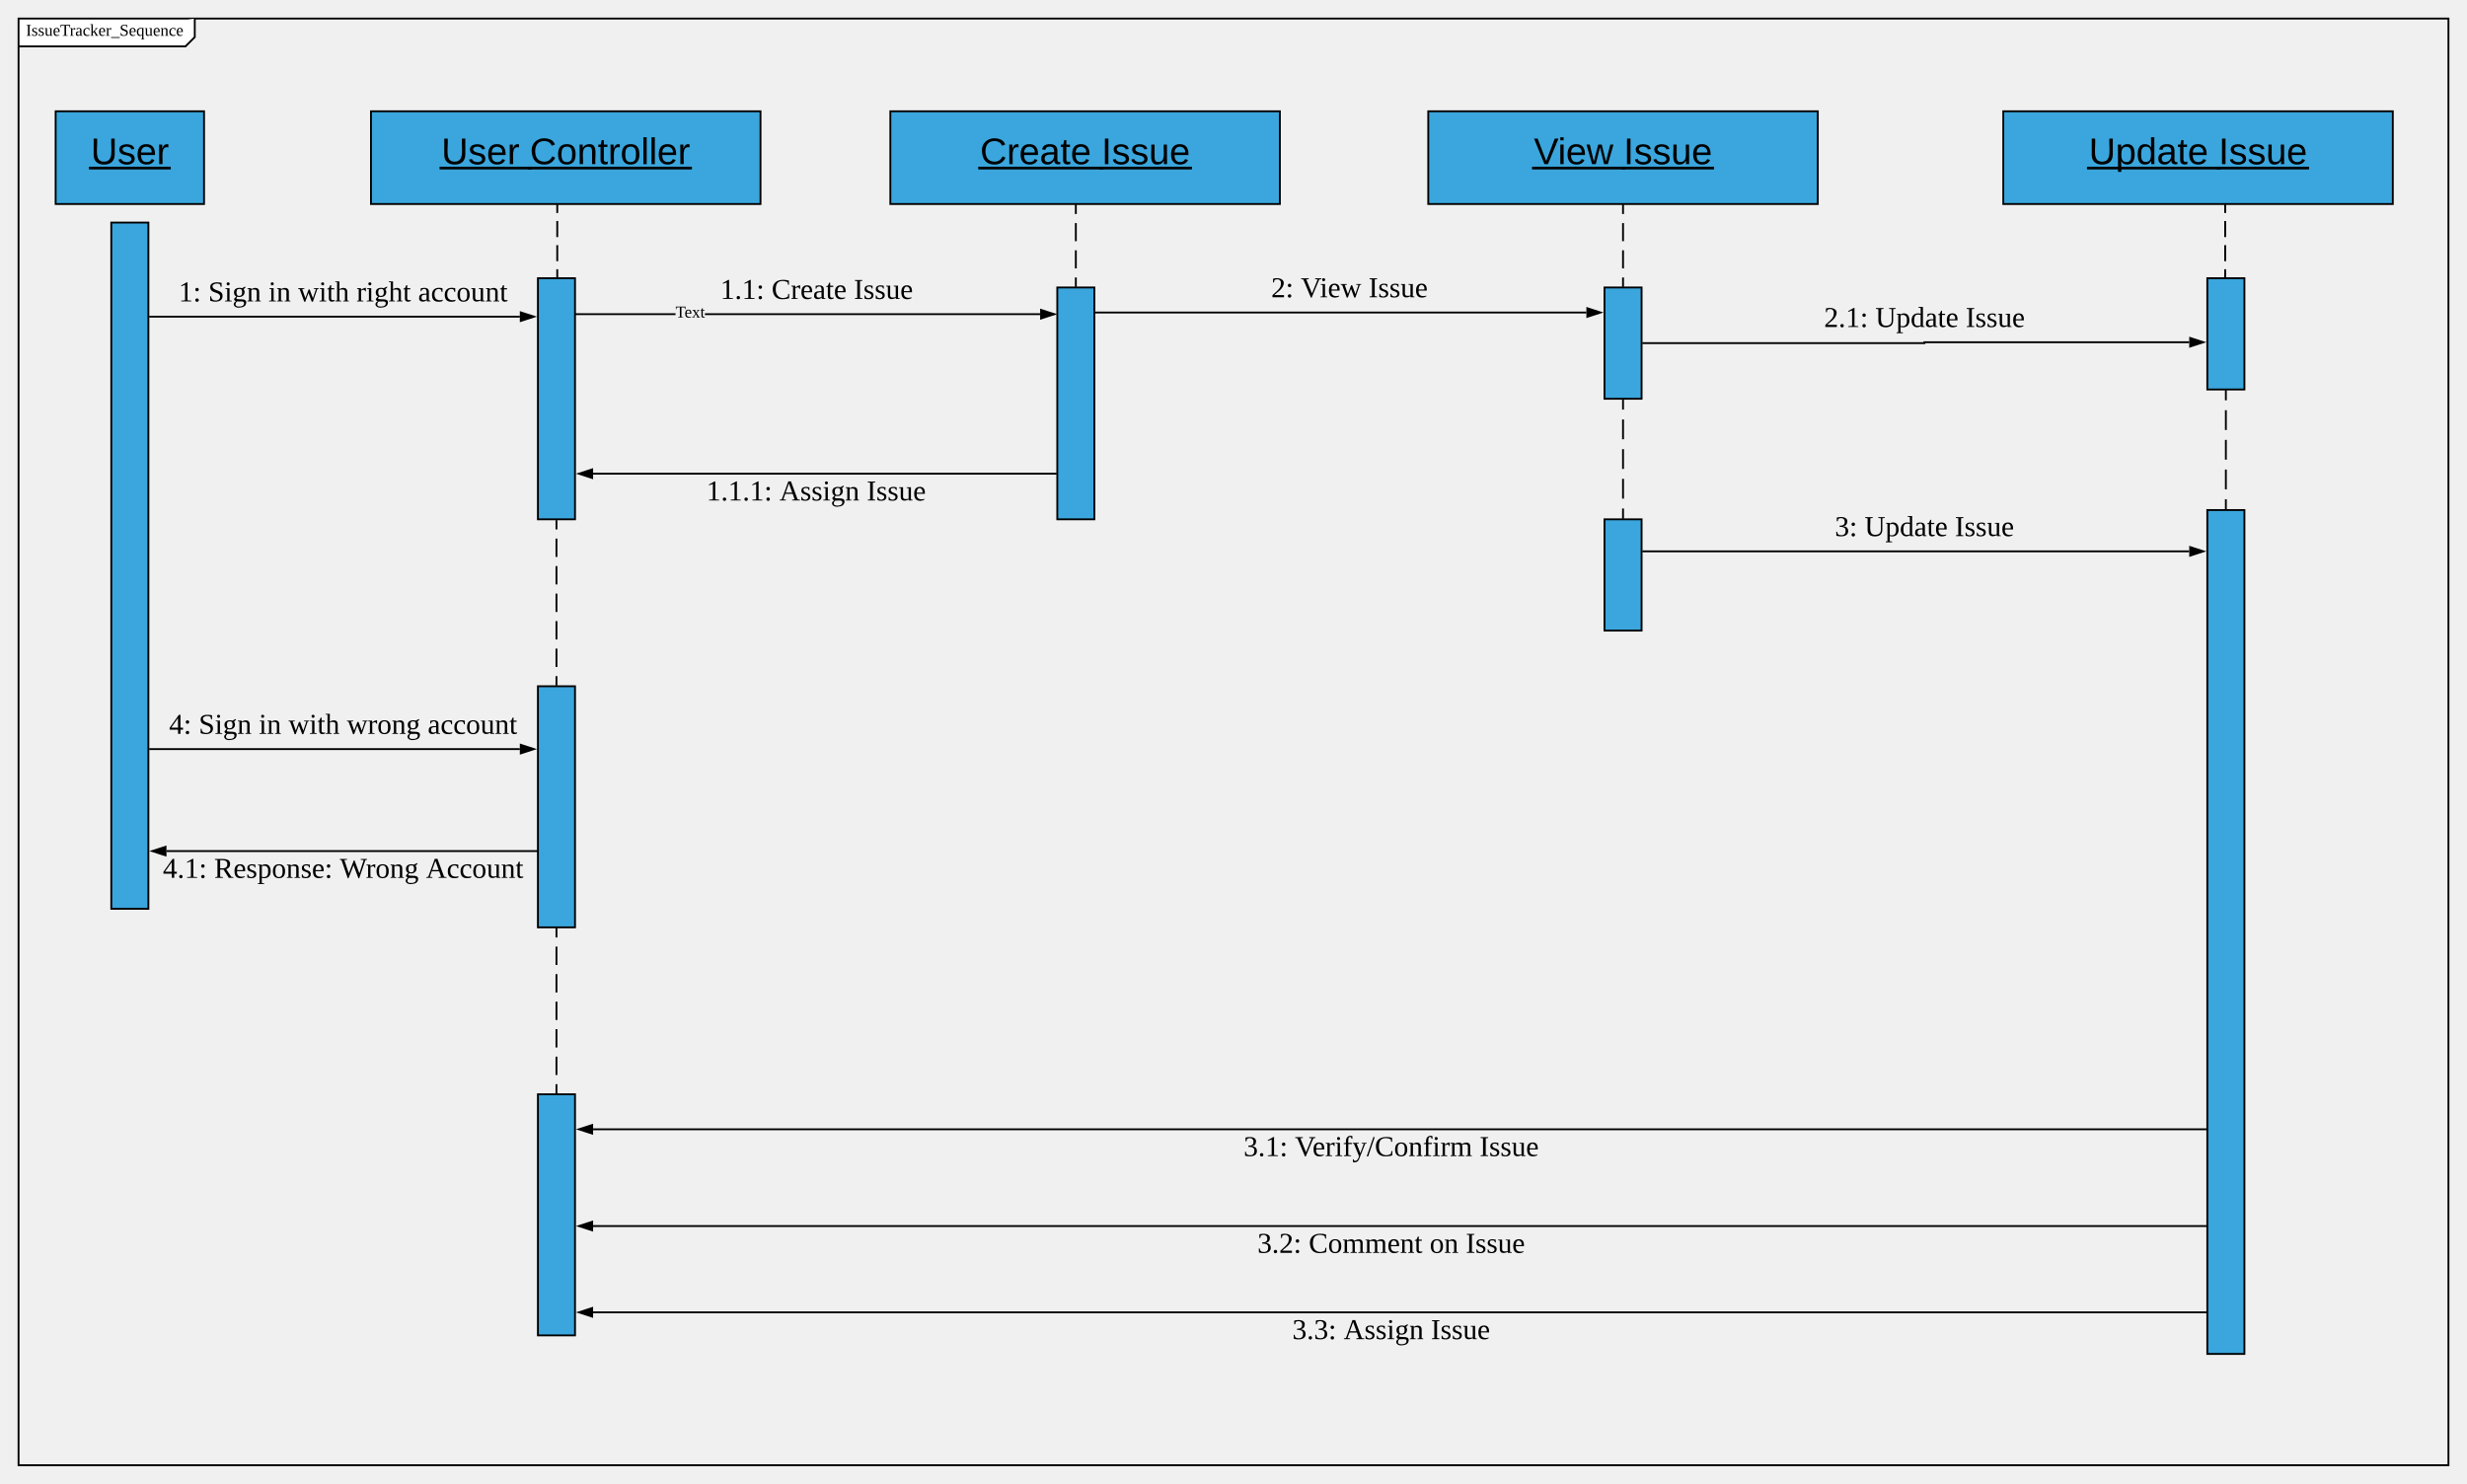
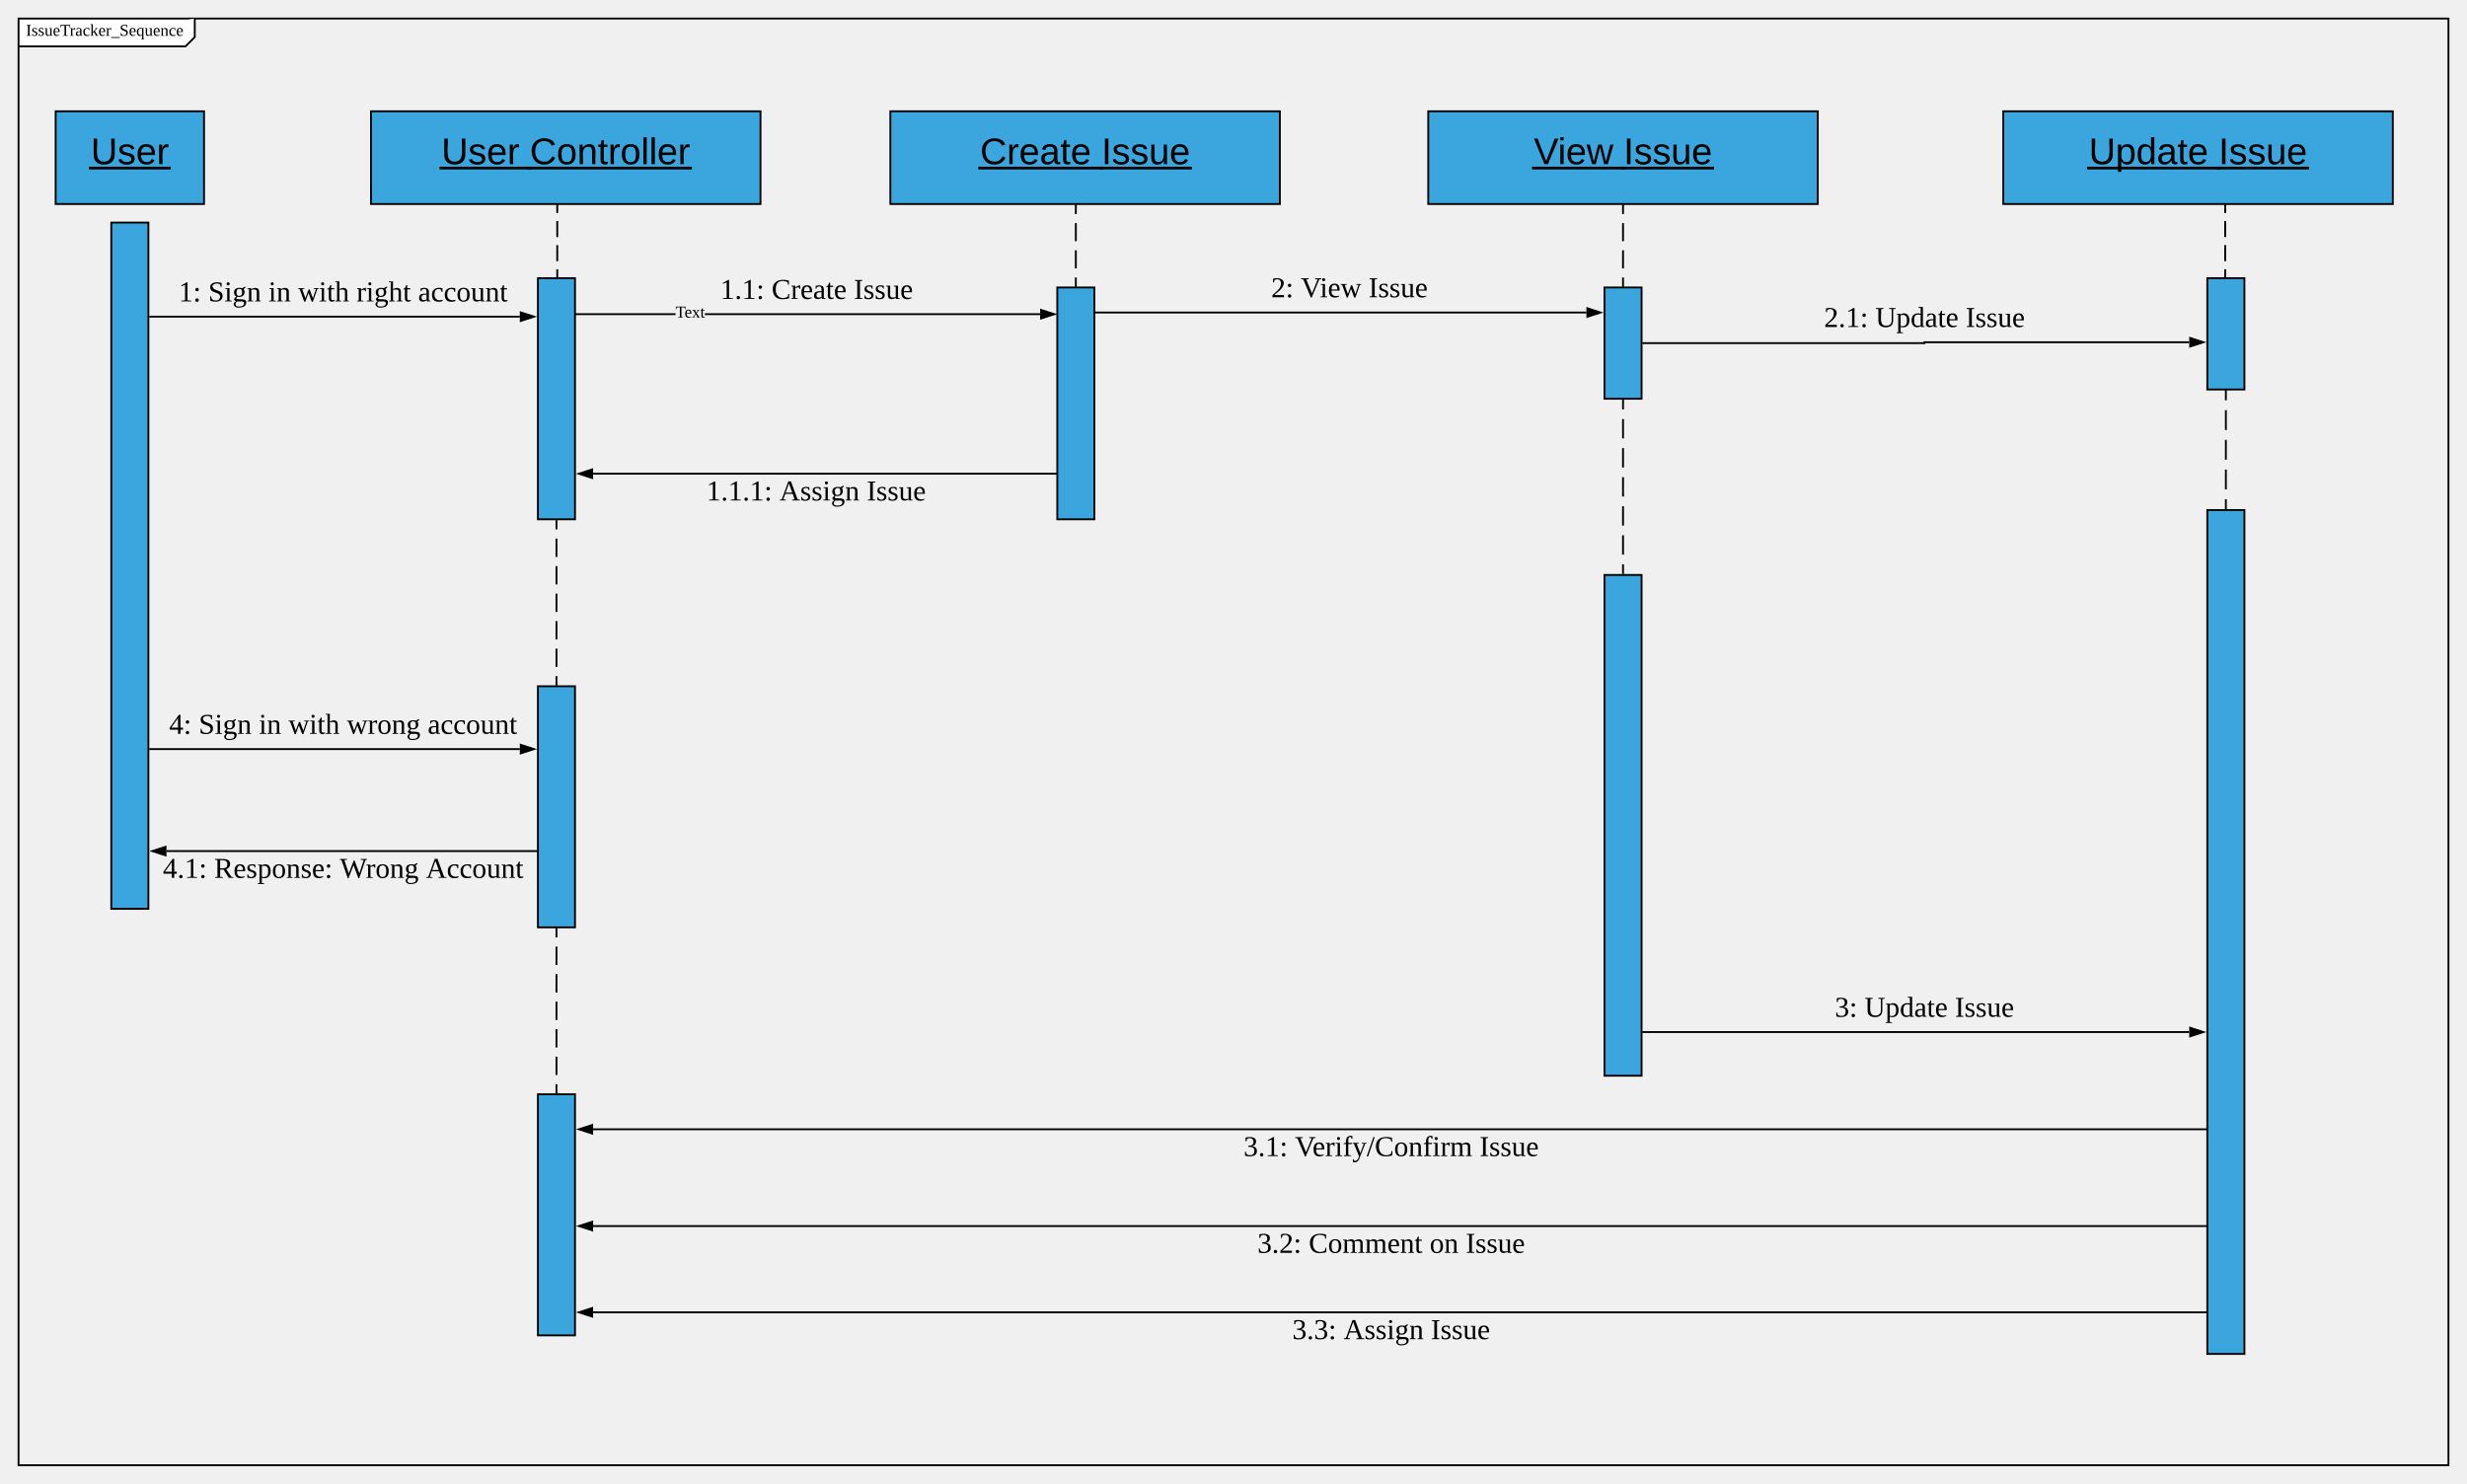
<svg xmlns="http://www.w3.org/2000/svg" xmlns:ns1="lucid" xmlns:xlink="http://www.w3.org/1999/xlink" width="2660" height="1600">
  <g transform="translate(-120 -40)" ns1:page-tab-id="0_0">
    <path d="M180 160h160v100H180z" stroke="#000" stroke-width="2" fill="#3aa6dd" />
    <use xlink:href="#a" transform="matrix(1,0,0,1,180,160) translate(37.89389 57)" />
    <path d="M240 280h40v740h-40zM520 160h420v100H520z" stroke="#000" stroke-width="2" fill="#3aa6dd" />
    <use xlink:href="#b" transform="matrix(1,0,0,1,520,160) translate(75.94944 57)" />
    <use xlink:href="#c" transform="matrix(1,0,0,1,520,160) translate(171.2828 57)" />
    <path d="M700 340h40v260h-40z" stroke="#000" stroke-width="2" fill="#3aa6dd" />
    <path d="M281 381.47h399.5" stroke="#000" stroke-width="2" fill="none" />
    <path d="M281 382.47h-1v-2h1z" />
    <path d="M695.76 381.47l-14.26 4.63v-9.27z" stroke="#000" stroke-width="2" />
    <use xlink:href="#d" transform="matrix(1,0,0,1,312.6235,340.1333) translate(0 24.88889)" />
    <use xlink:href="#e" transform="matrix(1,0,0,1,312.6235,340.1333) translate(31.97531 24.88889)" />
    <use xlink:href="#f" transform="matrix(1,0,0,1,312.6235,340.1333) translate(96.79012 24.88889)" />
    <use xlink:href="#g" transform="matrix(1,0,0,1,312.6235,340.1333) translate(128.7654 24.88889)" />
    <use xlink:href="#h" transform="matrix(1,0,0,1,312.6235,340.1333) translate(191.7654 24.88889)" />
    <use xlink:href="#i" transform="matrix(1,0,0,1,312.6235,340.1333) translate(258.2222 24.88889)" />
    <path d="M720.84 261v78" fill="none" />
    <path d="M720.84 261v8.67m0 8.66v17.34m0 8.66v17.34m0 8.66V339" stroke="#000" stroke-width="2" fill="none" />
    <path d="M721.84 261h-2v-1h2zM848.4 379.8H741v-2h107.4zm393.1 0H880.05v-2h361.45zM741 379.8h-1v-2h1zM1256.76 378.8l-14.26 4.64v-9.28z" />
    <path d="M1260 378.8l-18.5 6v-12zm-16.5 3.26l10.03-3.26-10.03-3.26z" />
    <use xlink:href="#j" transform="matrix(1,0,0,1,896.6235,337.4667) translate(0 24.88889)" />
    <use xlink:href="#k" transform="matrix(1,0,0,1,896.6235,337.4667) translate(55.30864 24.88889)" />
    <use xlink:href="#l" transform="matrix(1,0,0,1,896.6235,337.4667) translate(143.9753 24.88889)" />
    <use xlink:href="#m" transform="matrix(1,0,0,1,848.3998,368) translate(0 14.4)" />
    <path d="M1080 160h420v100h-420z" stroke="#000" stroke-width="2" fill="#3aa6dd" />
    <use xlink:href="#n" transform="matrix(1,0,0,1,1080,160) translate(96.78278 57)" />
    <use xlink:href="#o" transform="matrix(1,0,0,1,1080,160) translate(227.6717 57)" />
    <path d="M1260 350h40v250h-40zM1660 160h420v100h-420z" stroke="#000" stroke-width="2" fill="#3aa6dd" />
    <use xlink:href="#p" transform="matrix(1,0,0,1,1660,160) translate(113.8383 57)" />
    <use xlink:href="#o" transform="matrix(1,0,0,1,1660,160) translate(210.6161 57)" />
    <path d="M1850 350h40v120h-40z" stroke="#000" stroke-width="2" fill="#3aa6dd" />
    <path d="M1301 377h529.5" stroke="#000" stroke-width="2" fill="none" />
    <path d="M1301 378h-1v-2h1z" />
    <path d="M1845.76 377l-14.26 4.62v-9.27z" stroke="#000" stroke-width="2" />
    <use xlink:href="#q" transform="matrix(1,0,0,1,1490.611,335.6548) translate(0 24.88889)" />
    <use xlink:href="#r" transform="matrix(1,0,0,1,1490.611,335.6548) translate(31.97531 24.88889)" />
    <use xlink:href="#l" transform="matrix(1,0,0,1,1490.611,335.6548) translate(105 24.88889)" />
    <path d="M2280 160h420v100h-420z" stroke="#000" stroke-width="2" fill="#3aa6dd" />
    <use xlink:href="#s" transform="matrix(1,0,0,1,2280,160) translate(92.28278 57)" />
    <use xlink:href="#o" transform="matrix(1,0,0,1,2280,160) translate(232.1717 57)" />
    <path d="M2500 340h40v120h-40z" stroke="#000" stroke-width="2" fill="#3aa6dd" />
    <path d="M1259 550.8H759.5" stroke="#000" stroke-width="2" fill="none" />
    <path d="M1260 551.8h-1v-2h1z" />
    <path d="M744.24 550.8l14.26-4.64v9.28z" stroke="#000" stroke-width="2" />
    <use xlink:href="#t" transform="matrix(1,0,0,1,881.7346,554.8) translate(0 24.88889)" />
    <use xlink:href="#u" transform="matrix(1,0,0,1,881.7346,554.8) translate(78.64198 24.88889)" />
    <use xlink:href="#l" transform="matrix(1,0,0,1,881.7346,554.8) translate(172.7531 24.88889)" />
    <path d="M1891 410h304v-.95h285.5" stroke="#000" stroke-width="2" fill="none" />
    <path d="M1891 411h-1v-2h1z" />
    <path d="M2495.76 409.05l-14.26 4.63v-9.27z" stroke="#000" stroke-width="2" />
    <use xlink:href="#v" transform="matrix(1,0,0,1,2086.74,367.7146) translate(0 24.88889)" />
    <use xlink:href="#w" transform="matrix(1,0,0,1,2086.74,367.7146) translate(55.30864 24.88889)" />
    <use xlink:href="#l" transform="matrix(1,0,0,1,2086.74,367.7146) translate(152.7037 24.88889)" />
    <path d="M1280 349v-88" fill="none" />
    <path d="M1280 349v-9.78m0-9.78V309.9m0-9.8v-19.54m0-9.78V261" stroke="#000" stroke-width="2" fill="none" />
    <path d="M1281 350h-2v-1h2zM1281 261h-2v-1h2z" />
    <path d="M1870 349v-88" fill="none" />
    <path d="M1870 349v-9.78m0-9.78V309.9m0-9.8v-19.54m0-9.78V261" stroke="#000" stroke-width="2" fill="none" />
    <path d="M1871 350h-2v-1h2zM1871 261h-2v-1h2z" />
    <path d="M2519.27 261v78" fill="none" />
    <path d="M2519.27 261v8.67m0 8.66v17.34m0 8.66v17.34m0 8.66V339" stroke="#000" stroke-width="2" fill="none" />
    <path d="M2520.27 261h-2v-1h2zM2520.27 340h-2v-1h2z" />
    <path d="M700 780h40v260h-40z" stroke="#000" stroke-width="2" fill="#3aa6dd" />
    <path d="M720 601v178" fill="none" />
    <path d="M720 601v9.9m0 9.88v19.78m0 9.88v19.78m0 9.9v19.77m0 9.88v19.78m0 9.88v19.78m0 9.9V779" stroke="#000" stroke-width="2" fill="none" />
    <path d="M721 601h-2v-1h2zM721 780h-2v-1h2z" />
    <path d="M281 847.78h399.5" stroke="#000" stroke-width="2" fill="none" />
    <path d="M281 848.78h-1v-2h1z" />
    <path d="M695.76 847.78l-14.26 4.64v-9.27z" stroke="#000" stroke-width="2" />
    <use xlink:href="#x" transform="matrix(1,0,0,1,302.2963,806.4517) translate(0 24.88889)" />
    <use xlink:href="#e" transform="matrix(1,0,0,1,302.2963,806.4517) translate(31.97531 24.88889)" />
    <use xlink:href="#f" transform="matrix(1,0,0,1,302.2963,806.4517) translate(96.79012 24.88889)" />
    <use xlink:href="#g" transform="matrix(1,0,0,1,302.2963,806.4517) translate(128.7654 24.88889)" />
    <use xlink:href="#y" transform="matrix(1,0,0,1,302.2963,806.4517) translate(191.7654 24.88889)" />
    <use xlink:href="#i" transform="matrix(1,0,0,1,302.2963,806.4517) translate(278.8765 24.88889)" />
    <path d="M699 957.75H299.5" stroke="#000" stroke-width="2" fill="none" />
    <path d="M700 958.75h-1v-2h1z" />
    <path d="M284.24 957.75l14.26-4.63v9.27z" stroke="#000" stroke-width="2" />
    <use xlink:href="#z" transform="matrix(1,0,0,1,295.5988,961.7516) translate(0 24.88889)" />
    <use xlink:href="#A" transform="matrix(1,0,0,1,295.5988,961.7516) translate(55.30864 24.88889)" />
    <use xlink:href="#B" transform="matrix(1,0,0,1,295.5988,961.7516) translate(190.8148 24.88889)" />
    <use xlink:href="#C" transform="matrix(1,0,0,1,295.5988,961.7516) translate(283.6296 24.88889)" />
-     <path d="M1850 600h40v120h-40z" stroke="#000" stroke-width="2" fill="#3aa6dd" />
-     <path d="M1870 471v128" fill="none" />
-     <path d="M1870 471v10.67m0 10.66v21.34m0 10.66v21.34m0 10.66v21.34m0 10.66V599" stroke="#000" stroke-width="2" fill="none" />
-     <path d="M1871 471h-2v-1h2zM1871 600h-2v-1h2z" />
+     <path d="M1850 660h40v540h-40z" stroke="#000" stroke-width="2" fill="#3aa6dd" />
+     <path d="M1870 471v188" fill="none" />
+     <path d="M1870 471v10.44m0 10.45v20.88m0 10.44v20.9m0 10.44v20.88m0 10.45v20.88m0 10.44v20.9m0 10.44V659" stroke="#000" stroke-width="2" fill="none" />
+     <path d="M1871 471h-2v-1h2z" />
    <path d="M2500 590h40v910h-40z" stroke="#000" stroke-width="2" fill="#3aa6dd" />
-     <path d="M1891 634.53h589.5" stroke="#000" stroke-width="2" fill="none" />
-     <path d="M1891 635.53h-1v-2h1z" />
-     <path d="M2495.76 634.53l-14.26 4.64v-9.27z" stroke="#000" stroke-width="2" />
-     <use xlink:href="#D" transform="matrix(1,0,0,1,2098.426,593.2) translate(0 24.88889)" />
-     <use xlink:href="#w" transform="matrix(1,0,0,1,2098.426,593.2) translate(31.97531 24.88889)" />
-     <use xlink:href="#l" transform="matrix(1,0,0,1,2098.426,593.2) translate(129.3704 24.88889)" />
+     <path d="M1891 1152.9h589.5" stroke="#000" stroke-width="2" fill="none" />
+     <path d="M1891 1153.9h-1v-2h1z" />
+     <path d="M2495.76 1152.9l-14.26 4.64v-9.28z" stroke="#000" stroke-width="2" />
+     <use xlink:href="#D" transform="matrix(1,0,0,1,2098.426,1111.567) translate(0 24.88889)" />
+     <use xlink:href="#w" transform="matrix(1,0,0,1,2098.426,1111.567) translate(31.97531 24.88889)" />
+     <use xlink:href="#l" transform="matrix(1,0,0,1,2098.426,1111.567) translate(129.3704 24.88889)" />
    <path d="M2520 461v128" fill="none" />
    <path d="M2520 461v10.67m0 10.66v21.34m0 10.66v21.34m0 10.66v21.34m0 10.66V589" stroke="#000" stroke-width="2" fill="none" />
    <path d="M2521 461h-2v-1h2z" />
    <path d="M700 1220h40v260h-40z" stroke="#000" stroke-width="2" fill="#3aa6dd" />
    <path d="M720 1041v178" fill="none" />
    <path d="M720 1041v9.9m0 9.88v19.78m0 9.88v19.78m0 9.9v19.77m0 9.88v19.78m0 9.88v19.78m0 9.9v9.88" stroke="#000" stroke-width="2" fill="none" />
    <path d="M721 1041h-2v-1h2zM721 1220h-2v-1h2z" />
    <path d="M2499 1257.76H759.5" stroke="#000" stroke-width="2" fill="none" />
    <path d="M2500 1258.76h-1v-2h1z" />
    <path d="M744.24 1257.76l14.26-4.63v9.27z" stroke="#000" stroke-width="2" />
    <g>
      <use xlink:href="#E" transform="matrix(1,0,0,1,1460.901,1261.763) translate(0 24.88889)" />
      <use xlink:href="#F" transform="matrix(1,0,0,1,1460.901,1261.763) translate(55.30864 24.88889)" />
      <use xlink:href="#l" transform="matrix(1,0,0,1,1460.901,1261.763) translate(254.4198 24.88889)" />
    </g>
    <path d="M2499 1362.1H759.5" stroke="#000" stroke-width="2" fill="none" />
    <path d="M2500 1363.1h-1v-2h1z" />
    <path d="M744.24 1362.1l14.26-4.64v9.27z" stroke="#000" stroke-width="2" />
    <g>
      <use xlink:href="#G" transform="matrix(1,0,0,1,1475.809,1366.09) translate(0 24.88889)" />
      <use xlink:href="#H" transform="matrix(1,0,0,1,1475.809,1366.09) translate(55.30864 24.88889)" />
      <use xlink:href="#I" transform="matrix(1,0,0,1,1475.809,1366.09) translate(185.716 24.88889)" />
      <use xlink:href="#l" transform="matrix(1,0,0,1,1475.809,1366.09) translate(224.6049 24.88889)" />
    </g>
    <path d="M2499 1455.14H759.5" stroke="#000" stroke-width="2" fill="none" />
    <path d="M2500 1456.14h-1v-2h1z" />
    <path d="M744.24 1455.14l14.26-4.64v9.27z" stroke="#000" stroke-width="2" />
    <g>
      <use xlink:href="#J" transform="matrix(1,0,0,1,1513.401,1459.139) translate(0 24.88889)" />
      <use xlink:href="#u" transform="matrix(1,0,0,1,1513.401,1459.139) translate(55.30864 24.88889)" />
      <use xlink:href="#l" transform="matrix(1,0,0,1,1513.401,1459.139) translate(149.4198 24.88889)" />
    </g>
    <path d="M140 60h190v20l-10 10H140z" fill="#fff" />
    <path d="M140 60h2620v1560H140z" stroke="#000" stroke-width="2" fill="none" />
    <path d="M330 60v20l-10 10H140" stroke="#000" stroke-width="2" fill="#fff" />
    <g>
      <use xlink:href="#K" transform="matrix(1,0,0,1,148,60) translate(0 18.6)" />
    </g>
    <defs>
      <path d="M232-93c-1 65-40 97-104 97C67 4 28-28 28-90v-158h33c8 89-33 224 67 224 102 0 64-133 71-224h33v155" id="L" />
      <path d="M135-143c-3-34-86-38-87 0 15 53 115 12 119 90S17 21 10-45l28-5c4 36 97 45 98 0-10-56-113-15-118-90-4-57 82-63 122-42 12 7 21 19 24 35" id="M" />
      <path d="M100-194c63 0 86 42 84 106H49c0 40 14 67 53 68 26 1 43-12 49-29l28 8c-11 28-37 45-77 45C44 4 14-33 15-96c1-61 26-98 85-98zm52 81c6-60-76-77-97-28-3 7-6 17-6 28h103" id="N" />
      <path d="M114-163C36-179 61-72 57 0H25l-1-190h30c1 12-1 29 2 39 6-27 23-49 58-41v29" id="O" />
      <g id="a">
        <use transform="matrix(0.1111111,0,0,0.1111111,0,0)" xlink:href="#L" />
        <use transform="matrix(0.1111111,0,0,0.1111111,28.77778,0)" xlink:href="#M" />
        <use transform="matrix(0.1111111,0,0,0.1111111,48.77778,0)" xlink:href="#N" />
        <use transform="matrix(0.1111111,0,0,0.1111111,71,0)" xlink:href="#O" />
        <path d="M-2 2.77h88.22V5.7H-2z" />
      </g>
      <g id="b">
        <use transform="matrix(0.1111111,0,0,0.1111111,0,0)" xlink:href="#L" />
        <use transform="matrix(0.1111111,0,0,0.1111111,28.77778,0)" xlink:href="#M" />
        <use transform="matrix(0.1111111,0,0,0.1111111,48.77778,0)" xlink:href="#N" />
        <use transform="matrix(0.1111111,0,0,0.1111111,71,0)" xlink:href="#O" />
        <path d="M-2 2.77h99.33V5.7H-2z" />
      </g>
      <path d="M212-179c-10-28-35-45-73-45-59 0-87 40-87 99 0 60 29 101 89 101 43 0 62-24 78-52l27 14C228-24 195 4 139 4 59 4 22-46 18-125c-6-104 99-153 187-111 19 9 31 26 39 46" id="P" />
      <path d="M100-194c62-1 85 37 85 99 1 63-27 99-86 99S16-35 15-95c0-66 28-99 85-99zM99-20c44 1 53-31 53-75 0-43-8-75-51-75s-53 32-53 75 10 74 51 75" id="Q" />
      <path d="M117-194c89-4 53 116 60 194h-32v-121c0-31-8-49-39-48C34-167 62-67 57 0H25l-1-190h30c1 10-1 24 2 32 11-22 29-35 61-36" id="R" />
      <path d="M59-47c-2 24 18 29 38 22v24C64 9 27 4 27-40v-127H5v-23h24l9-43h21v43h35v23H59v120" id="S" />
      <path d="M24 0v-261h32V0H24" id="T" />
      <g id="c">
        <use transform="matrix(0.1111111,0,0,0.1111111,0,0)" xlink:href="#P" />
        <use transform="matrix(0.1111111,0,0,0.1111111,28.77778,0)" xlink:href="#Q" />
        <use transform="matrix(0.1111111,0,0,0.1111111,51,0)" xlink:href="#R" />
        <use transform="matrix(0.1111111,0,0,0.1111111,73.22222,0)" xlink:href="#S" />
        <use transform="matrix(0.1111111,0,0,0.1111111,84.33333,0)" xlink:href="#O" />
        <use transform="matrix(0.1111111,0,0,0.1111111,97.55556,0)" xlink:href="#Q" />
        <use transform="matrix(0.1111111,0,0,0.1111111,119.7778,0)" xlink:href="#T" />
        <use transform="matrix(0.1111111,0,0,0.1111111,128.5556,0)" xlink:href="#T" />
        <use transform="matrix(0.1111111,0,0,0.1111111,137.3333,0)" xlink:href="#N" />
        <use transform="matrix(0.1111111,0,0,0.1111111,159.5556,0)" xlink:href="#O" />
        <path d="M-2 2.77h176.78V5.7H-2z" />
      </g>
      <path d="M110-14l48 5v9H32v-9l48-5v-192l-48 17v-10l69-39h9v224" id="U" />
      <path d="M50-37c14 0 21 9 21 21S62 5 50 5C37 5 28-4 28-16s8-21 22-21zm0-132c12 0 21 9 21 21 0 13-9 22-21 22-13 0-22-9-22-22 0-12 9-21 22-21" id="V" />
      <g id="d">
        <use transform="matrix(0.08641975,0,0,0.08641975,0,0)" xlink:href="#U" />
        <use transform="matrix(0.08641975,0,0,0.08641975,15.55556,0)" xlink:href="#V" />
      </g>
      <path d="M178-68c0 79-95 82-154 59v-54h12c1 35 22 52 60 52 50 0 69-58 33-82-39-24-105-21-105-85 0-67 86-66 142-53v49h-12l-6-29c-31-27-121-7-89 42 28 43 119 24 119 101" id="W" />
      <path d="M47-200c-23 0-25-39 0-38 13 0 18 7 20 19-1 11-8 19-20 19zM65-12l28 4v8H8v-8l28-4v-141l-24-4v-8h53v153" id="X" />
      <path d="M141-152c28 39 5 97-54 97-9 0-20-2-27-3L49-35c29 22 130-14 124 52-4 45-38 57-88 61C21 83-8 26 45-2 33-6 22-15 21-31l28-31c-19-9-28-26-28-51-2-51 53-65 100-52l38-20 7 8zM85 64c35 0 61-11 61-42 0-35-57-17-89-21-9 8-16 19-17 34 0 25 19 29 45 29zM52-113c1 26 7 46 35 44 28-1 34-16 35-44 0-26-6-43-34-43s-36 17-36 43" id="Y" />
      <path d="M125-118c4-37-41-34-68-26v132l23 4v8H8C5-13 21-9 28-12v-141c-7-3-23 1-20-12h47l2 13c31-23 98-29 98 31v109c7 3 23-1 20 12h-72v-8l22-4v-106" id="Z" />
      <g id="e">
        <use transform="matrix(0.08641975,0,0,0.08641975,0,0)" xlink:href="#W" />
        <use transform="matrix(0.08641975,0,0,0.08641975,17.28395,0)" xlink:href="#X" />
        <use transform="matrix(0.08641975,0,0,0.08641975,25.92593,0)" xlink:href="#Y" />
        <use transform="matrix(0.08641975,0,0,0.08641975,41.48148,0)" xlink:href="#Z" />
      </g>
      <g id="f">
        <use transform="matrix(0.08641975,0,0,0.08641975,0,0)" xlink:href="#X" />
        <use transform="matrix(0.08641975,0,0,0.08641975,8.641975,0)" xlink:href="#Z" />
      </g>
      <path d="M240-154L185 4h-14l-41-109L90 4H77L20-153c-7-3-23 1-20-12h79v8l-27 4L91-41l40-108h14l40 109 38-113-28-4v-8h63v8" id="aa" />
      <path d="M54-38c-1 25 24 26 44 20v12C71 10 25 9 25-35v-115H4c-2-14 14-10 21-15l18-38h11v38h38v15H54v112" id="ab" />
      <path d="M126-119c3-38-42-31-69-25v132l23 4v8H7v-8l21-4v-226l-24-4v-8h53l-1 98c31-22 99-31 99 31v109c7 3 23-1 20 12h-71v-8l22-4v-107" id="ac" />
      <g id="g">
        <use transform="matrix(0.08641975,0,0,0.08641975,0,0)" xlink:href="#aa" />
        <use transform="matrix(0.08641975,0,0,0.08641975,22.38272,0)" xlink:href="#X" />
        <use transform="matrix(0.08641975,0,0,0.08641975,31.02469,0)" xlink:href="#ab" />
        <use transform="matrix(0.08641975,0,0,0.08641975,39.66667,0)" xlink:href="#ac" />
      </g>
      <path d="M57-145c16-10 35-24 60-25v45c-19 1-8-30-40-17l-20 6v124l29 4v8H7v-8l21-4v-141c-8-3-24 2-21-12h48" id="ad" />
      <g id="h">
        <use transform="matrix(0.08641975,0,0,0.08641975,0,0)" xlink:href="#ad" />
        <use transform="matrix(0.08641975,0,0,0.08641975,10.28395,0)" xlink:href="#X" />
        <use transform="matrix(0.08641975,0,0,0.08641975,18.92593,0)" xlink:href="#Y" />
        <use transform="matrix(0.08641975,0,0,0.08641975,34.48148,0)" xlink:href="#ac" />
        <use transform="matrix(0.08641975,0,0,0.08641975,50.03704,0)" xlink:href="#ab" />
      </g>
      <path d="M32-163c41-10 102-14 102 39v112c8 3 24-2 21 12h-45l-4-17C83 13 3 13 13-46c-2-50 45-50 92-51 4-36-5-70-42-56-6 2-12 4-16 6-4 7 0 23-15 20v-36zM42-47c0 41 41 33 63 22v-59c-34 1-63-1-63 37" id="ae" />
      <path d="M45-84c0 64 52 80 104 63 1 25-30 25-55 25-56 0-80-32-80-88 0-76 62-98 131-80v46h-10c-5-15-4-31-23-35-47-10-67 21-67 69" id="af" />
      <path d="M90-170c52 0 76 32 76 87 0 54-24 87-77 87-51 0-75-34-75-87 0-54 24-87 76-87zM89-10c39 0 46-35 46-73 0-39-7-73-46-73-39 1-44 34-44 73s6 72 44 73" id="ag" />
      <path d="M124-13C89 8 26 15 26-45v-108c-8-3-24 2-21-12h50v118c-3 37 42 32 69 25v-131l-25-4v-8h54v153c8 3 24-2 21 12h-48" id="ah" />
      <g id="i">
        <use transform="matrix(0.08641975,0,0,0.08641975,0,0)" xlink:href="#ae" />
        <use transform="matrix(0.08641975,0,0,0.08641975,13.74074,0)" xlink:href="#af" />
        <use transform="matrix(0.08641975,0,0,0.08641975,27.48148,0)" xlink:href="#af" />
        <use transform="matrix(0.08641975,0,0,0.08641975,41.22222,0)" xlink:href="#ag" />
        <use transform="matrix(0.08641975,0,0,0.08641975,56.77778,0)" xlink:href="#ah" />
        <use transform="matrix(0.08641975,0,0,0.08641975,72.33333,0)" xlink:href="#Z" />
        <use transform="matrix(0.08641975,0,0,0.08641975,87.88889,0)" xlink:href="#ab" />
      </g>
      <path d="M45-37c13 0 21 8 21 21C67-2 57 4 45 5 33 4 23-2 24-16c0-13 8-21 21-21" id="ai" />
      <g id="j">
        <use transform="matrix(0.08641975,0,0,0.08641975,0,0)" xlink:href="#U" />
        <use transform="matrix(0.08641975,0,0,0.08641975,15.55556,0)" xlink:href="#ai" />
        <use transform="matrix(0.08641975,0,0,0.08641975,23.33333,0)" xlink:href="#U" />
        <use transform="matrix(0.08641975,0,0,0.08641975,38.88889,0)" xlink:href="#V" />
      </g>
      <path d="M52-115c0 93 80 130 150 87l7-35h11l-1 55c-23 7-52 12-83 12C60 4 19-37 15-115c-5-113 97-141 201-114l1 51h-12l-5-30c-15-9-39-16-62-16-66 0-86 41-86 109" id="aj" />
      <path d="M84-170c49 0 66 33 63 87H46c-8 60 38 80 95 63v10C128-2 108 4 88 4 34 4 14-29 14-84c-1-54 22-86 70-86zm33 73c12-57-57-82-69-24-1 7-2 15-2 24h71" id="ak" />
      <g id="k">
        <use transform="matrix(0.08641975,0,0,0.08641975,0,0)" xlink:href="#aj" />
        <use transform="matrix(0.08641975,0,0,0.08641975,20.74074,0)" xlink:href="#ad" />
        <use transform="matrix(0.08641975,0,0,0.08641975,31.02469,0)" xlink:href="#ak" />
        <use transform="matrix(0.08641975,0,0,0.08641975,44.76543,0)" xlink:href="#ae" />
        <use transform="matrix(0.08641975,0,0,0.08641975,58.50617,0)" xlink:href="#ab" />
        <use transform="matrix(0.08641975,0,0,0.08641975,67.14815,0)" xlink:href="#ak" />
      </g>
      <path d="M77-14l30 5v9H13v-9l30-5v-208l-30-4v-10h94v10l-30 4v208" id="al" />
      <path d="M41-130c7 48 86 23 86 84 0 56-69 57-112 41v-40c20 0 9 29 31 31 35 19 77-26 41-50-27-18-72-13-72-59 0-50 58-52 100-41v36c-19 1-8-25-28-25-21-7-50-1-46 23" id="am" />
      <g id="l">
        <use transform="matrix(0.08641975,0,0,0.08641975,0,0)" xlink:href="#al" />
        <use transform="matrix(0.08641975,0,0,0.08641975,10.28395,0)" xlink:href="#am" />
        <use transform="matrix(0.08641975,0,0,0.08641975,22.38272,0)" xlink:href="#am" />
        <use transform="matrix(0.08641975,0,0,0.08641975,34.48148,0)" xlink:href="#ah" />
        <use transform="matrix(0.08641975,0,0,0.08641975,50.03704,0)" xlink:href="#ak" />
      </g>
      <path d="M55 0v-9l38-5v-207c-22 1-53 0-70 4l-5 37H7v-56h207v56h-12l-5-37-70-3v206l37 5v9H55" id="an" />
      <path d="M156-12c7 3 23-1 20 12h-75v-8l22-4-38-58-45 58 23 4v8H3v-8l19-3 55-71-48-71c-7-3-23 1-20-12h75v8l-22 4 32 48 37-48-23-4v-8h59v8l-19 3-46 60" id="ao" />
      <g id="m">
        <use transform="matrix(0.05,0,0,0.05,0,0)" xlink:href="#an" />
        <use transform="matrix(0.05,0,0,0.05,9.7,0)" xlink:href="#ak" />
        <use transform="matrix(0.05,0,0,0.05,17.65,0)" xlink:href="#ao" />
        <use transform="matrix(0.05,0,0,0.05,26.65,0)" xlink:href="#ab" />
      </g>
      <path d="M141-36C126-15 110 5 73 4 37 3 15-17 15-53c-1-64 63-63 125-63 3-35-9-54-41-54-24 1-41 7-42 31l-33-3c5-37 33-52 76-52 45 0 72 20 72 64v82c-1 20 7 32 28 27v20c-31 9-61-2-59-35zM48-53c0 20 12 33 32 33 41-3 63-29 60-74-43 2-92-5-92 41" id="ap" />
      <g id="n">
        <use transform="matrix(0.1111111,0,0,0.1111111,0,0)" xlink:href="#P" />
        <use transform="matrix(0.1111111,0,0,0.1111111,28.77778,0)" xlink:href="#O" />
        <use transform="matrix(0.1111111,0,0,0.1111111,42,0)" xlink:href="#N" />
        <use transform="matrix(0.1111111,0,0,0.1111111,64.22222,0)" xlink:href="#ap" />
        <use transform="matrix(0.1111111,0,0,0.1111111,86.44444,0)" xlink:href="#S" />
        <use transform="matrix(0.1111111,0,0,0.1111111,97.55556,0)" xlink:href="#N" />
        <path d="M-2 2.77h134.9V5.7H-2z" />
      </g>
      <path d="M33 0v-248h34V0H33" id="aq" />
      <path d="M84 4C-5 8 30-112 23-190h32v120c0 31 7 50 39 49 72-2 45-101 50-169h31l1 190h-30c-1-10 1-25-2-33-11 22-28 36-60 37" id="ar" />
      <g id="o">
        <use transform="matrix(0.1111111,0,0,0.1111111,0,0)" xlink:href="#aq" />
        <use transform="matrix(0.1111111,0,0,0.1111111,11.11111,0)" xlink:href="#M" />
        <use transform="matrix(0.1111111,0,0,0.1111111,31.11111,0)" xlink:href="#M" />
        <use transform="matrix(0.1111111,0,0,0.1111111,51.11111,0)" xlink:href="#ar" />
        <use transform="matrix(0.1111111,0,0,0.1111111,73.33333,0)" xlink:href="#N" />
        <path d="M-2 2.77h99.56V5.7H-2z" />
      </g>
      <path d="M137 0h-34L2-248h35l83 218 83-218h36" id="as" />
      <path d="M24-231v-30h32v30H24zM24 0v-190h32V0H24" id="at" />
      <path d="M206 0h-36l-40-164L89 0H53L-1-190h32L70-26l43-164h34l41 164 42-164h31" id="au" />
      <g id="p">
        <use transform="matrix(0.1111111,0,0,0.1111111,0,0)" xlink:href="#as" />
        <use transform="matrix(0.1111111,0,0,0.1111111,25.88889,0)" xlink:href="#at" />
        <use transform="matrix(0.1111111,0,0,0.1111111,34.66667,0)" xlink:href="#N" />
        <use transform="matrix(0.1111111,0,0,0.1111111,56.88889,0)" xlink:href="#au" />
        <path d="M-2 2.77H98.78V5.7H-2z" />
      </g>
      <path d="M24-231c66-21 156 2 128 81C132-92 78-66 39-27h121V0H16v-26l59-54c26-25 47-47 47-97 0-48-47-57-81-37l-6 29H24v-46" id="av" />
      <g id="q">
        <use transform="matrix(0.08641975,0,0,0.08641975,0,0)" xlink:href="#av" />
        <use transform="matrix(0.08641975,0,0,0.08641975,15.55556,0)" xlink:href="#V" />
      </g>
      <path d="M256-236v10l-26 4L135 5h-9L31-222l-27-4v-10h95v10l-31 4 71 174 71-174-31-4v-10h77" id="aw" />
      <g id="r">
        <use transform="matrix(0.08641975,0,0,0.08641975,0,0)" xlink:href="#aw" />
        <use transform="matrix(0.08641975,0,0,0.08641975,20.48148,0)" xlink:href="#X" />
        <use transform="matrix(0.08641975,0,0,0.08641975,29.12346,0)" xlink:href="#ak" />
        <use transform="matrix(0.08641975,0,0,0.08641975,42.8642,0)" xlink:href="#aa" />
      </g>
      <path d="M115-194c55 1 70 41 70 98S169 2 115 4C84 4 66-9 55-30l1 105H24l-1-265h31l2 30c10-21 28-34 59-34zm-8 174c40 0 45-34 45-75s-6-73-45-74c-42 0-51 32-51 76 0 43 10 73 51 73" id="ax" />
      <path d="M85-194c31 0 48 13 60 33l-1-100h32l1 261h-30c-2-10 0-23-3-31C134-8 116 4 85 4 32 4 16-35 15-94c0-66 23-100 70-100zm9 24c-40 0-46 34-46 75 0 40 6 74 45 74 42 0 51-32 51-76 0-42-9-74-50-73" id="ay" />
      <g id="s">
        <use transform="matrix(0.1111111,0,0,0.1111111,0,0)" xlink:href="#L" />
        <use transform="matrix(0.1111111,0,0,0.1111111,28.77778,0)" xlink:href="#ax" />
        <use transform="matrix(0.1111111,0,0,0.1111111,51,0)" xlink:href="#ay" />
        <use transform="matrix(0.1111111,0,0,0.1111111,73.22222,0)" xlink:href="#ap" />
        <use transform="matrix(0.1111111,0,0,0.1111111,95.44444,0)" xlink:href="#S" />
        <use transform="matrix(0.1111111,0,0,0.1111111,106.5556,0)" xlink:href="#N" />
        <path d="M-2 2.77h143.9V5.7H-2z" />
      </g>
      <g id="t">
        <use transform="matrix(0.08641975,0,0,0.08641975,0,0)" xlink:href="#U" />
        <use transform="matrix(0.08641975,0,0,0.08641975,15.55556,0)" xlink:href="#ai" />
        <use transform="matrix(0.08641975,0,0,0.08641975,23.33333,0)" xlink:href="#U" />
        <use transform="matrix(0.08641975,0,0,0.08641975,38.88889,0)" xlink:href="#ai" />
        <use transform="matrix(0.08641975,0,0,0.08641975,46.66667,0)" xlink:href="#U" />
        <use transform="matrix(0.08641975,0,0,0.08641975,62.22222,0)" xlink:href="#V" />
      </g>
      <path d="M81-9v9H4v-9l26-5 81-224h33l83 224 30 5v9h-99v-9l31-5-23-68H73L49-14zm38-203L78-98h82" id="az" />
      <g id="u">
        <use transform="matrix(0.08641975,0,0,0.08641975,0,0)" xlink:href="#az" />
        <use transform="matrix(0.08641975,0,0,0.08641975,22.38272,0)" xlink:href="#am" />
        <use transform="matrix(0.08641975,0,0,0.08641975,34.48148,0)" xlink:href="#am" />
        <use transform="matrix(0.08641975,0,0,0.08641975,46.58025,0)" xlink:href="#X" />
        <use transform="matrix(0.08641975,0,0,0.08641975,55.22222,0)" xlink:href="#Y" />
        <use transform="matrix(0.08641975,0,0,0.08641975,70.77778,0)" xlink:href="#Z" />
      </g>
      <g id="v">
        <use transform="matrix(0.08641975,0,0,0.08641975,0,0)" xlink:href="#av" />
        <use transform="matrix(0.08641975,0,0,0.08641975,15.55556,0)" xlink:href="#ai" />
        <use transform="matrix(0.08641975,0,0,0.08641975,23.33333,0)" xlink:href="#U" />
        <use transform="matrix(0.08641975,0,0,0.08641975,38.88889,0)" xlink:href="#V" />
      </g>
      <path d="M134-16c44-1 70-21 70-64v-142l-32-4v-10h80v10l-30 4v141c0 57-33 84-91 85-58 0-93-26-93-82v-144l-30-4v-10h94v10l-30 4c7 82-31 209 62 206" id="aA" />
      <path d="M166-85c3 67-44 102-111 85l1 64 29 4v9H6v-9l21-4v-217c-7-3-22 1-19-12h46l1 9c11-8 26-14 45-14 47 2 64 36 66 85zM56-13c53 14 83-14 78-72 7-53-33-79-78-60v132" id="aB" />
      <path d="M13-81c0-71 46-101 114-85l-1-72-28-4v-8h57v238c8 3 24-2 21 12h-47l-2-12C80 23 13-1 13-81zm77-74c-37 1-44 33-45 74 0 38 9 66 45 66 14 0 27-3 36-7v-130c-10-1-24-3-36-3" id="aC" />
      <g id="w">
        <use transform="matrix(0.08641975,0,0,0.08641975,0,0)" xlink:href="#aA" />
        <use transform="matrix(0.08641975,0,0,0.08641975,22.38272,0)" xlink:href="#aB" />
        <use transform="matrix(0.08641975,0,0,0.08641975,37.93827,0)" xlink:href="#aC" />
        <use transform="matrix(0.08641975,0,0,0.08641975,53.49383,0)" xlink:href="#ae" />
        <use transform="matrix(0.08641975,0,0,0.08641975,67.23457,0)" xlink:href="#ab" />
        <use transform="matrix(0.08641975,0,0,0.08641975,75.87654,0)" xlink:href="#ak" />
      </g>
      <path d="M142-52V0h-30v-52H7v-23l115-162h20v160h32v25h-32zm-30-25l-1-119L27-77h85" id="aD" />
      <g id="x">
        <use transform="matrix(0.08641975,0,0,0.08641975,0,0)" xlink:href="#aD" />
        <use transform="matrix(0.08641975,0,0,0.08641975,15.55556,0)" xlink:href="#V" />
      </g>
      <g id="y">
        <use transform="matrix(0.08641975,0,0,0.08641975,0,0)" xlink:href="#aa" />
        <use transform="matrix(0.08641975,0,0,0.08641975,22.38272,0)" xlink:href="#ad" />
        <use transform="matrix(0.08641975,0,0,0.08641975,32.66667,0)" xlink:href="#ag" />
        <use transform="matrix(0.08641975,0,0,0.08641975,48.22222,0)" xlink:href="#Z" />
        <use transform="matrix(0.08641975,0,0,0.08641975,63.77778,0)" xlink:href="#Y" />
      </g>
      <g id="z">
        <use transform="matrix(0.08641975,0,0,0.08641975,0,0)" xlink:href="#aD" />
        <use transform="matrix(0.08641975,0,0,0.08641975,15.55556,0)" xlink:href="#ai" />
        <use transform="matrix(0.08641975,0,0,0.08641975,23.33333,0)" xlink:href="#U" />
        <use transform="matrix(0.08641975,0,0,0.08641975,38.88889,0)" xlink:href="#V" />
      </g>
      <path d="M199-173c-1 36-21 56-49 65l64 94 26 5v9h-57l-66-103H75v89l35 5v9H13v-9l28-5v-208l-31-4v-10c80 4 190-20 189 63zM75-119c50 2 89-1 89-51 0-49-39-52-89-50v101" id="aE" />
      <g id="A">
        <use transform="matrix(0.08641975,0,0,0.08641975,0,0)" xlink:href="#aE" />
        <use transform="matrix(0.08641975,0,0,0.08641975,20.74074,0)" xlink:href="#ak" />
        <use transform="matrix(0.08641975,0,0,0.08641975,34.48148,0)" xlink:href="#am" />
        <use transform="matrix(0.08641975,0,0,0.08641975,46.58025,0)" xlink:href="#aB" />
        <use transform="matrix(0.08641975,0,0,0.08641975,62.1358,0)" xlink:href="#ag" />
        <use transform="matrix(0.08641975,0,0,0.08641975,77.69136,0)" xlink:href="#Z" />
        <use transform="matrix(0.08641975,0,0,0.08641975,93.24691,0)" xlink:href="#am" />
        <use transform="matrix(0.08641975,0,0,0.08641975,105.3457,0)" xlink:href="#ak" />
        <use transform="matrix(0.08641975,0,0,0.08641975,119.0864,0)" xlink:href="#V" />
      </g>
      <path d="M319-222L242 5h-10l-61-162L108 5h-9L21-222l-21-4v-10h90v10l-34 4 56 166 63-163h8l61 163 54-166-37-4v-10h78v10" id="aF" />
      <g id="B">
        <use transform="matrix(0.08641975,0,0,0.08641975,0,0)" xlink:href="#aF" />
        <use transform="matrix(0.08641975,0,0,0.08641975,28.08642,0)" xlink:href="#ad" />
        <use transform="matrix(0.08641975,0,0,0.08641975,38.37037,0)" xlink:href="#ag" />
        <use transform="matrix(0.08641975,0,0,0.08641975,53.92593,0)" xlink:href="#Z" />
        <use transform="matrix(0.08641975,0,0,0.08641975,69.48148,0)" xlink:href="#Y" />
      </g>
      <g id="C">
        <use transform="matrix(0.08641975,0,0,0.08641975,0,0)" xlink:href="#az" />
        <use transform="matrix(0.08641975,0,0,0.08641975,22.38272,0)" xlink:href="#af" />
        <use transform="matrix(0.08641975,0,0,0.08641975,36.12346,0)" xlink:href="#af" />
        <use transform="matrix(0.08641975,0,0,0.08641975,49.8642,0)" xlink:href="#ag" />
        <use transform="matrix(0.08641975,0,0,0.08641975,65.41975,0)" xlink:href="#ah" />
        <use transform="matrix(0.08641975,0,0,0.08641975,80.97531,0)" xlink:href="#Z" />
        <use transform="matrix(0.08641975,0,0,0.08641975,96.53086,0)" xlink:href="#ab" />
      </g>
      <path d="M104-123c39 3 61 21 62 59C167 7 83 12 19-4l-2-50h12c2 29 16 43 51 43 38 0 54-19 54-55 2-43-34-49-75-50v-14c37 0 64-7 64-48 0-47-47-56-81-36l-6 29H24v-46c51-13 135-13 131 51-2 34-20 52-51 57" id="aG" />
      <g id="D">
        <use transform="matrix(0.08641975,0,0,0.08641975,0,0)" xlink:href="#aG" />
        <use transform="matrix(0.08641975,0,0,0.08641975,15.55556,0)" xlink:href="#V" />
      </g>
      <g id="E">
        <use transform="matrix(0.08641975,0,0,0.08641975,0,0)" xlink:href="#aG" />
        <use transform="matrix(0.08641975,0,0,0.08641975,15.55556,0)" xlink:href="#ai" />
        <use transform="matrix(0.08641975,0,0,0.08641975,23.33333,0)" xlink:href="#U" />
        <use transform="matrix(0.08641975,0,0,0.08641975,38.88889,0)" xlink:href="#V" />
      </g>
      <path d="M103-236c-39-15-35 32-34 71h44v15H69v136l35 6v8H15v-8l25-6v-136H11v-9l29-7c-6-59 23-100 80-84v36c-15 2-12-14-17-22" id="aH" />
      <path d="M161-154L85 37C75 66 49 86 8 75V39c18-2 6 24 29 21 30-4 38-32 47-58L21-153c-7-3-20 0-17-12h77v8l-26 4 45 116 43-116-26-4v-8h62v8" id="aI" />
      <path d="M18 4H0l83-241h17" id="aJ" />
      <path d="M126-118c4-37-42-32-68-25v131l24 4v8H8C5-13 21-9 28-12v-141c-7-3-23 1-20-12h48l1 13c22-15 77-30 92 2 32-22 104-36 104 29v109c8 3 24-2 21 12h-75v-8l25-4v-106c3-39-45-31-72-24 7 37 1 88 3 130l25 4v8h-78v-8l24-4v-106" id="aK" />
      <g id="F">
        <use transform="matrix(0.08641975,0,0,0.08641975,0,0)" xlink:href="#aw" />
        <use transform="matrix(0.08641975,0,0,0.08641975,18.92593,0)" xlink:href="#ak" />
        <use transform="matrix(0.08641975,0,0,0.08641975,32.66667,0)" xlink:href="#ad" />
        <use transform="matrix(0.08641975,0,0,0.08641975,42.95062,0)" xlink:href="#X" />
        <use transform="matrix(0.08641975,0,0,0.08641975,51.59259,0)" xlink:href="#aH" />
        <use transform="matrix(0.08641975,0,0,0.08641975,61.87654,0)" xlink:href="#aI" />
        <use transform="matrix(0.08641975,0,0,0.08641975,77.4321,0)" xlink:href="#aJ" />
        <use transform="matrix(0.08641975,0,0,0.08641975,86.07407,0)" xlink:href="#aj" />
        <use transform="matrix(0.08641975,0,0,0.08641975,106.8148,0)" xlink:href="#ag" />
        <use transform="matrix(0.08641975,0,0,0.08641975,122.3704,0)" xlink:href="#Z" />
        <use transform="matrix(0.08641975,0,0,0.08641975,137.9259,0)" xlink:href="#aH" />
        <use transform="matrix(0.08641975,0,0,0.08641975,148.2099,0)" xlink:href="#X" />
        <use transform="matrix(0.08641975,0,0,0.08641975,156.8519,0)" xlink:href="#ad" />
        <use transform="matrix(0.08641975,0,0,0.08641975,167.1358,0)" xlink:href="#aK" />
      </g>
      <g id="G">
        <use transform="matrix(0.08641975,0,0,0.08641975,0,0)" xlink:href="#aG" />
        <use transform="matrix(0.08641975,0,0,0.08641975,15.55556,0)" xlink:href="#ai" />
        <use transform="matrix(0.08641975,0,0,0.08641975,23.33333,0)" xlink:href="#av" />
        <use transform="matrix(0.08641975,0,0,0.08641975,38.88889,0)" xlink:href="#V" />
      </g>
      <g id="H">
        <use transform="matrix(0.08641975,0,0,0.08641975,0,0)" xlink:href="#aj" />
        <use transform="matrix(0.08641975,0,0,0.08641975,20.74074,0)" xlink:href="#ag" />
        <use transform="matrix(0.08641975,0,0,0.08641975,36.2963,0)" xlink:href="#aK" />
        <use transform="matrix(0.08641975,0,0,0.08641975,60.49383,0)" xlink:href="#aK" />
        <use transform="matrix(0.08641975,0,0,0.08641975,84.69136,0)" xlink:href="#ak" />
        <use transform="matrix(0.08641975,0,0,0.08641975,98.4321,0)" xlink:href="#Z" />
        <use transform="matrix(0.08641975,0,0,0.08641975,113.9877,0)" xlink:href="#ab" />
      </g>
      <g id="I">
        <use transform="matrix(0.08641975,0,0,0.08641975,0,0)" xlink:href="#ag" />
        <use transform="matrix(0.08641975,0,0,0.08641975,15.55556,0)" xlink:href="#Z" />
      </g>
      <g id="J">
        <use transform="matrix(0.08641975,0,0,0.08641975,0,0)" xlink:href="#aG" />
        <use transform="matrix(0.08641975,0,0,0.08641975,15.55556,0)" xlink:href="#ai" />
        <use transform="matrix(0.08641975,0,0,0.08641975,23.33333,0)" xlink:href="#aG" />
        <use transform="matrix(0.08641975,0,0,0.08641975,38.88889,0)" xlink:href="#V" />
      </g>
      <path d="M60-80l68-73c-7-3-20 0-17-12h58c3 13-13 9-20 12l-47 48 60 93c7 3 21-1 18 12h-68c-3-12 9-9 15-12L82-83 60-60v48c7 3 21-1 18 12H10v-8l21-4v-226l-24-4v-8h53v170" id="aL" />
      <path d="M-3 46V28h186v18H-3" id="aM" />
      <path d="M13-82c-2-68 46-101 114-84 8-3 15-8 28-7V64l18 4v9h-70v-9l23-4c1-25-2-53 2-75-11 8-27 15-47 15-49-1-66-35-68-86zm113-70c-53-13-86 12-81 70-6 54 34 80 81 61v-131" id="aN" />
      <g id="K">
        <use transform="matrix(0.05,0,0,0.05,0,0)" xlink:href="#al" />
        <use transform="matrix(0.05,0,0,0.05,5.95,0)" xlink:href="#am" />
        <use transform="matrix(0.05,0,0,0.05,12.95,0)" xlink:href="#am" />
        <use transform="matrix(0.05,0,0,0.05,19.95,0)" xlink:href="#ah" />
        <use transform="matrix(0.05,0,0,0.05,28.95,0)" xlink:href="#ak" />
        <use transform="matrix(0.05,0,0,0.05,36.9,0)" xlink:href="#an" />
        <use transform="matrix(0.05,0,0,0.05,47.2,0)" xlink:href="#ad" />
        <use transform="matrix(0.05,0,0,0.05,53.15,0)" xlink:href="#ae" />
        <use transform="matrix(0.05,0,0,0.05,61.1,0)" xlink:href="#af" />
        <use transform="matrix(0.05,0,0,0.05,69.05,0)" xlink:href="#aL" />
        <use transform="matrix(0.05,0,0,0.05,78.05,0)" xlink:href="#ak" />
        <use transform="matrix(0.05,0,0,0.05,86,0)" xlink:href="#ad" />
        <use transform="matrix(0.05,0,0,0.05,91.95,0)" xlink:href="#aM" />
        <use transform="matrix(0.05,0,0,0.05,100.95,0)" xlink:href="#W" />
        <use transform="matrix(0.05,0,0,0.05,110.95,0)" xlink:href="#ak" />
        <use transform="matrix(0.05,0,0,0.05,118.9,0)" xlink:href="#aN" />
        <use transform="matrix(0.05,0,0,0.05,127.9,0)" xlink:href="#ah" />
        <use transform="matrix(0.05,0,0,0.05,136.9,0)" xlink:href="#ak" />
        <use transform="matrix(0.05,0,0,0.05,144.85,0)" xlink:href="#Z" />
        <use transform="matrix(0.05,0,0,0.05,153.85,0)" xlink:href="#af" />
        <use transform="matrix(0.05,0,0,0.05,161.8,0)" xlink:href="#ak" />
      </g>
    </defs>
  </g>
</svg>
